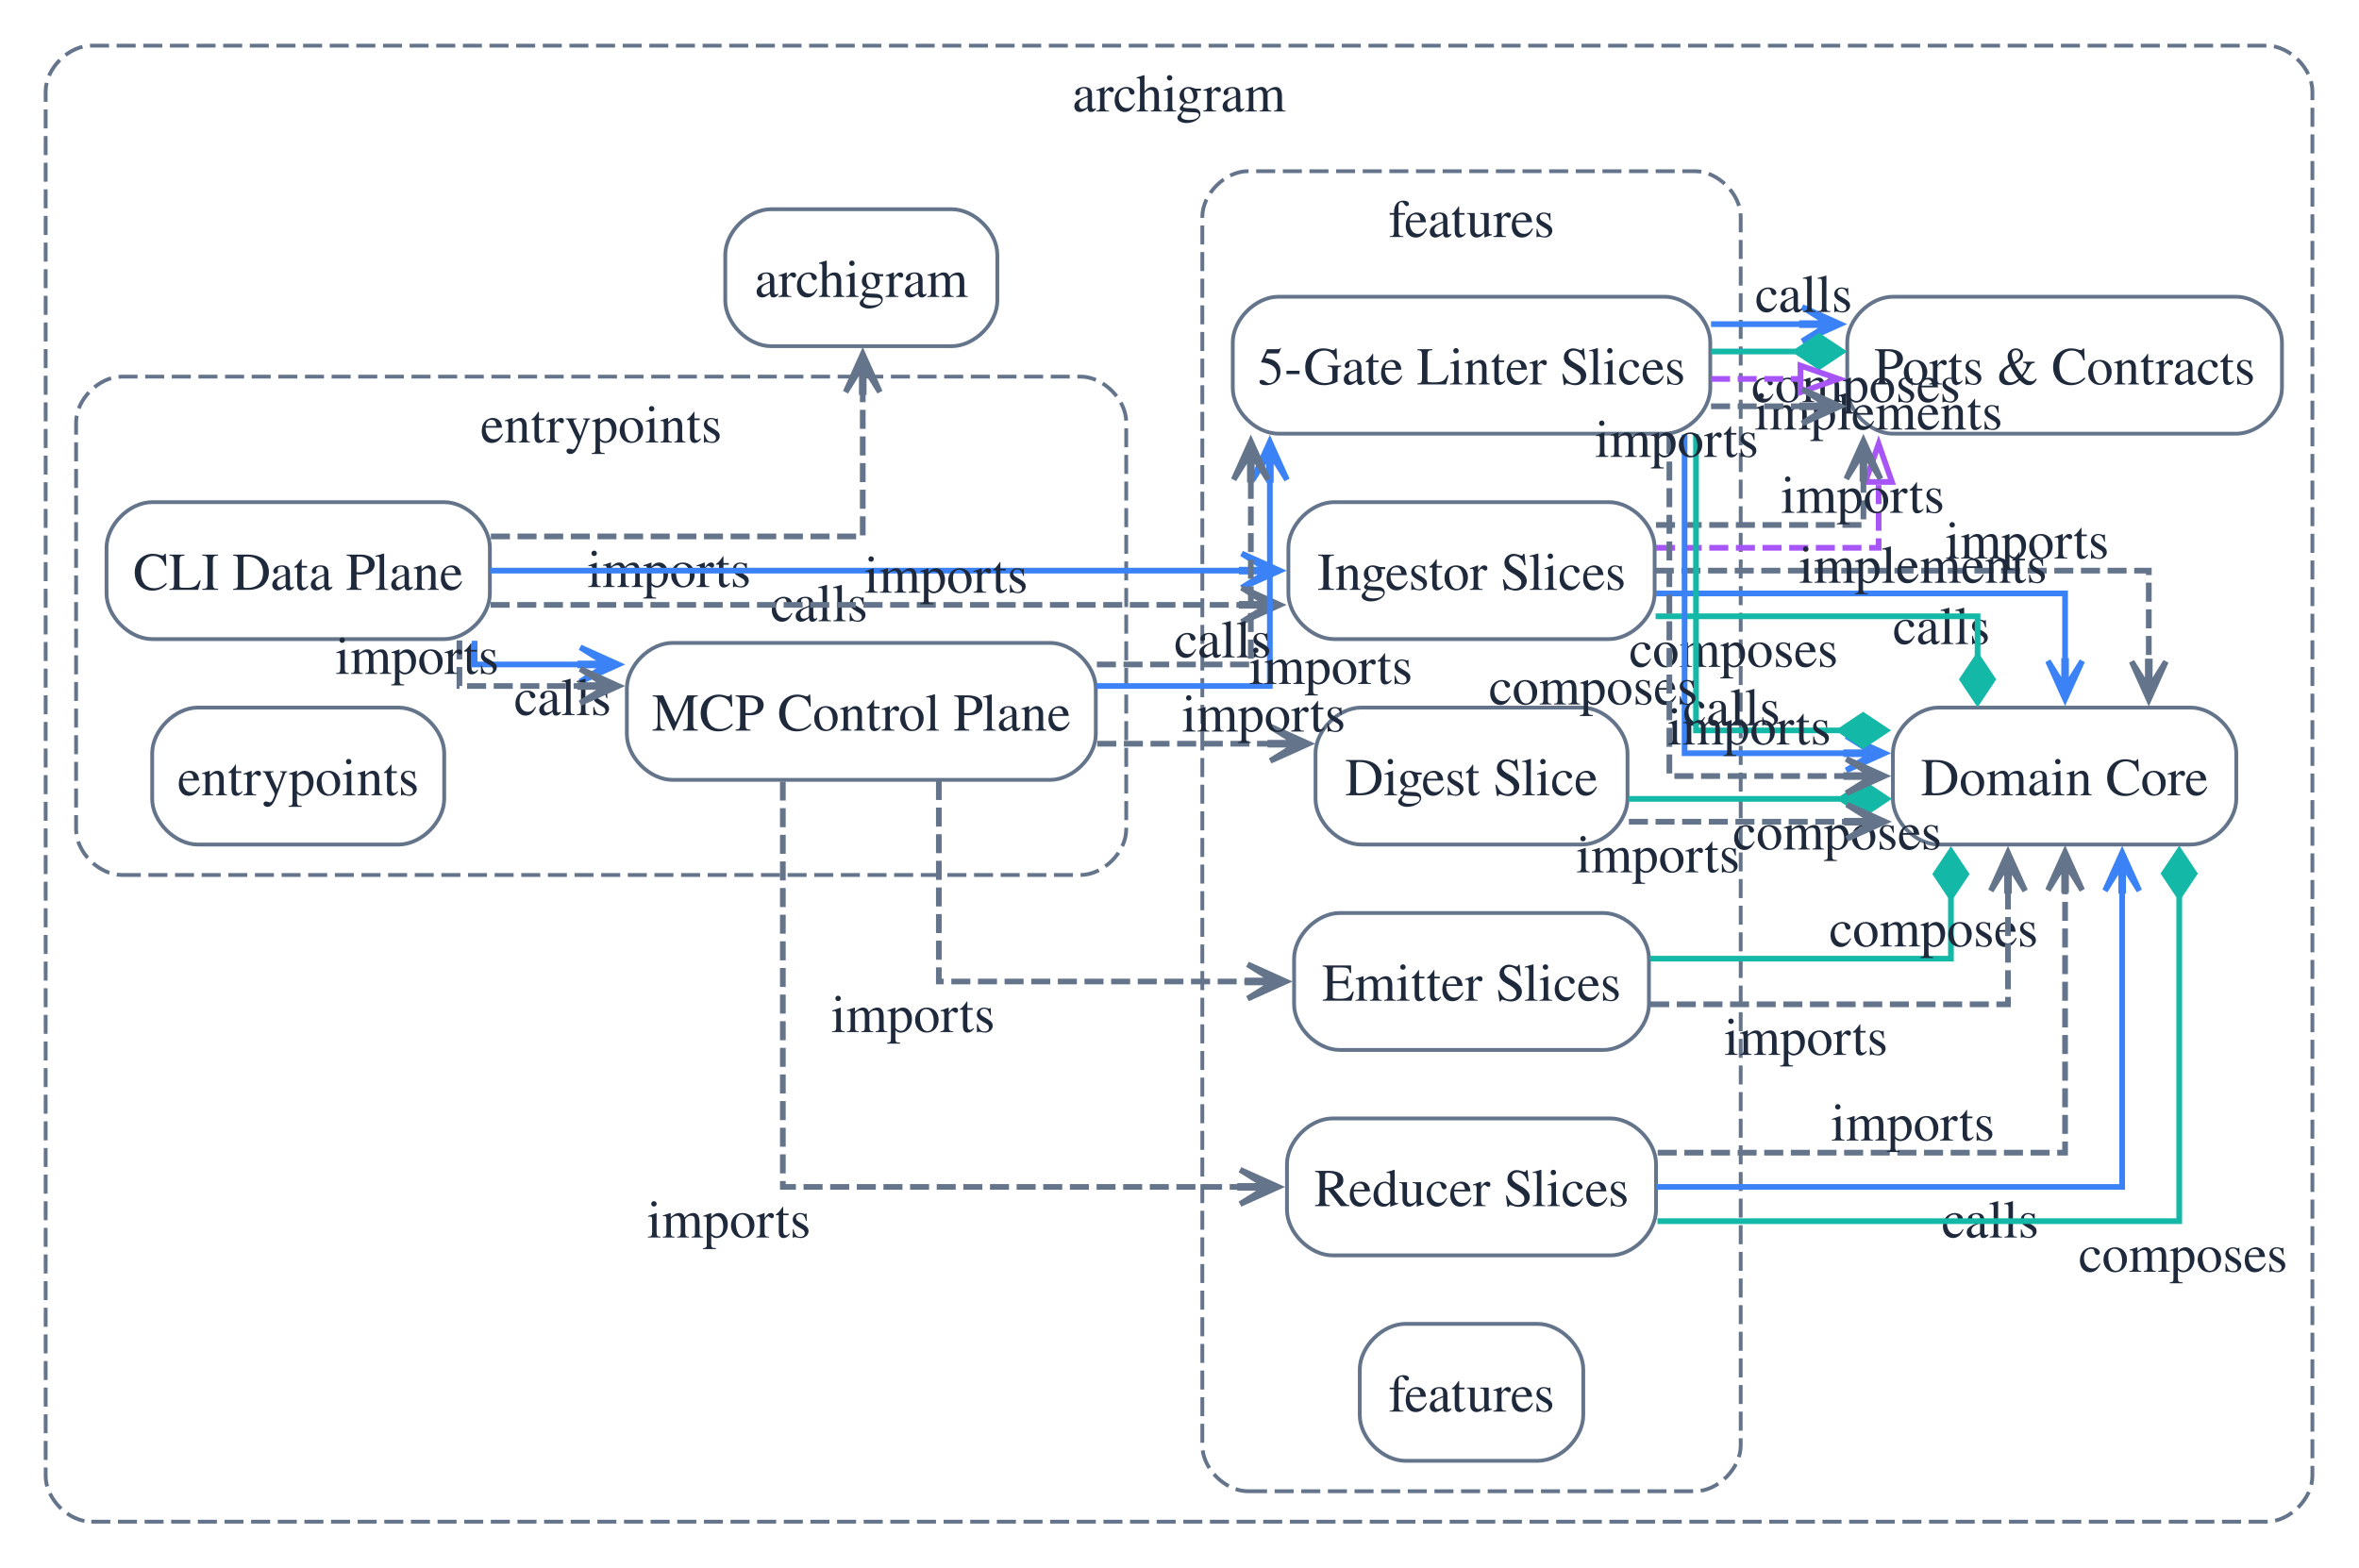
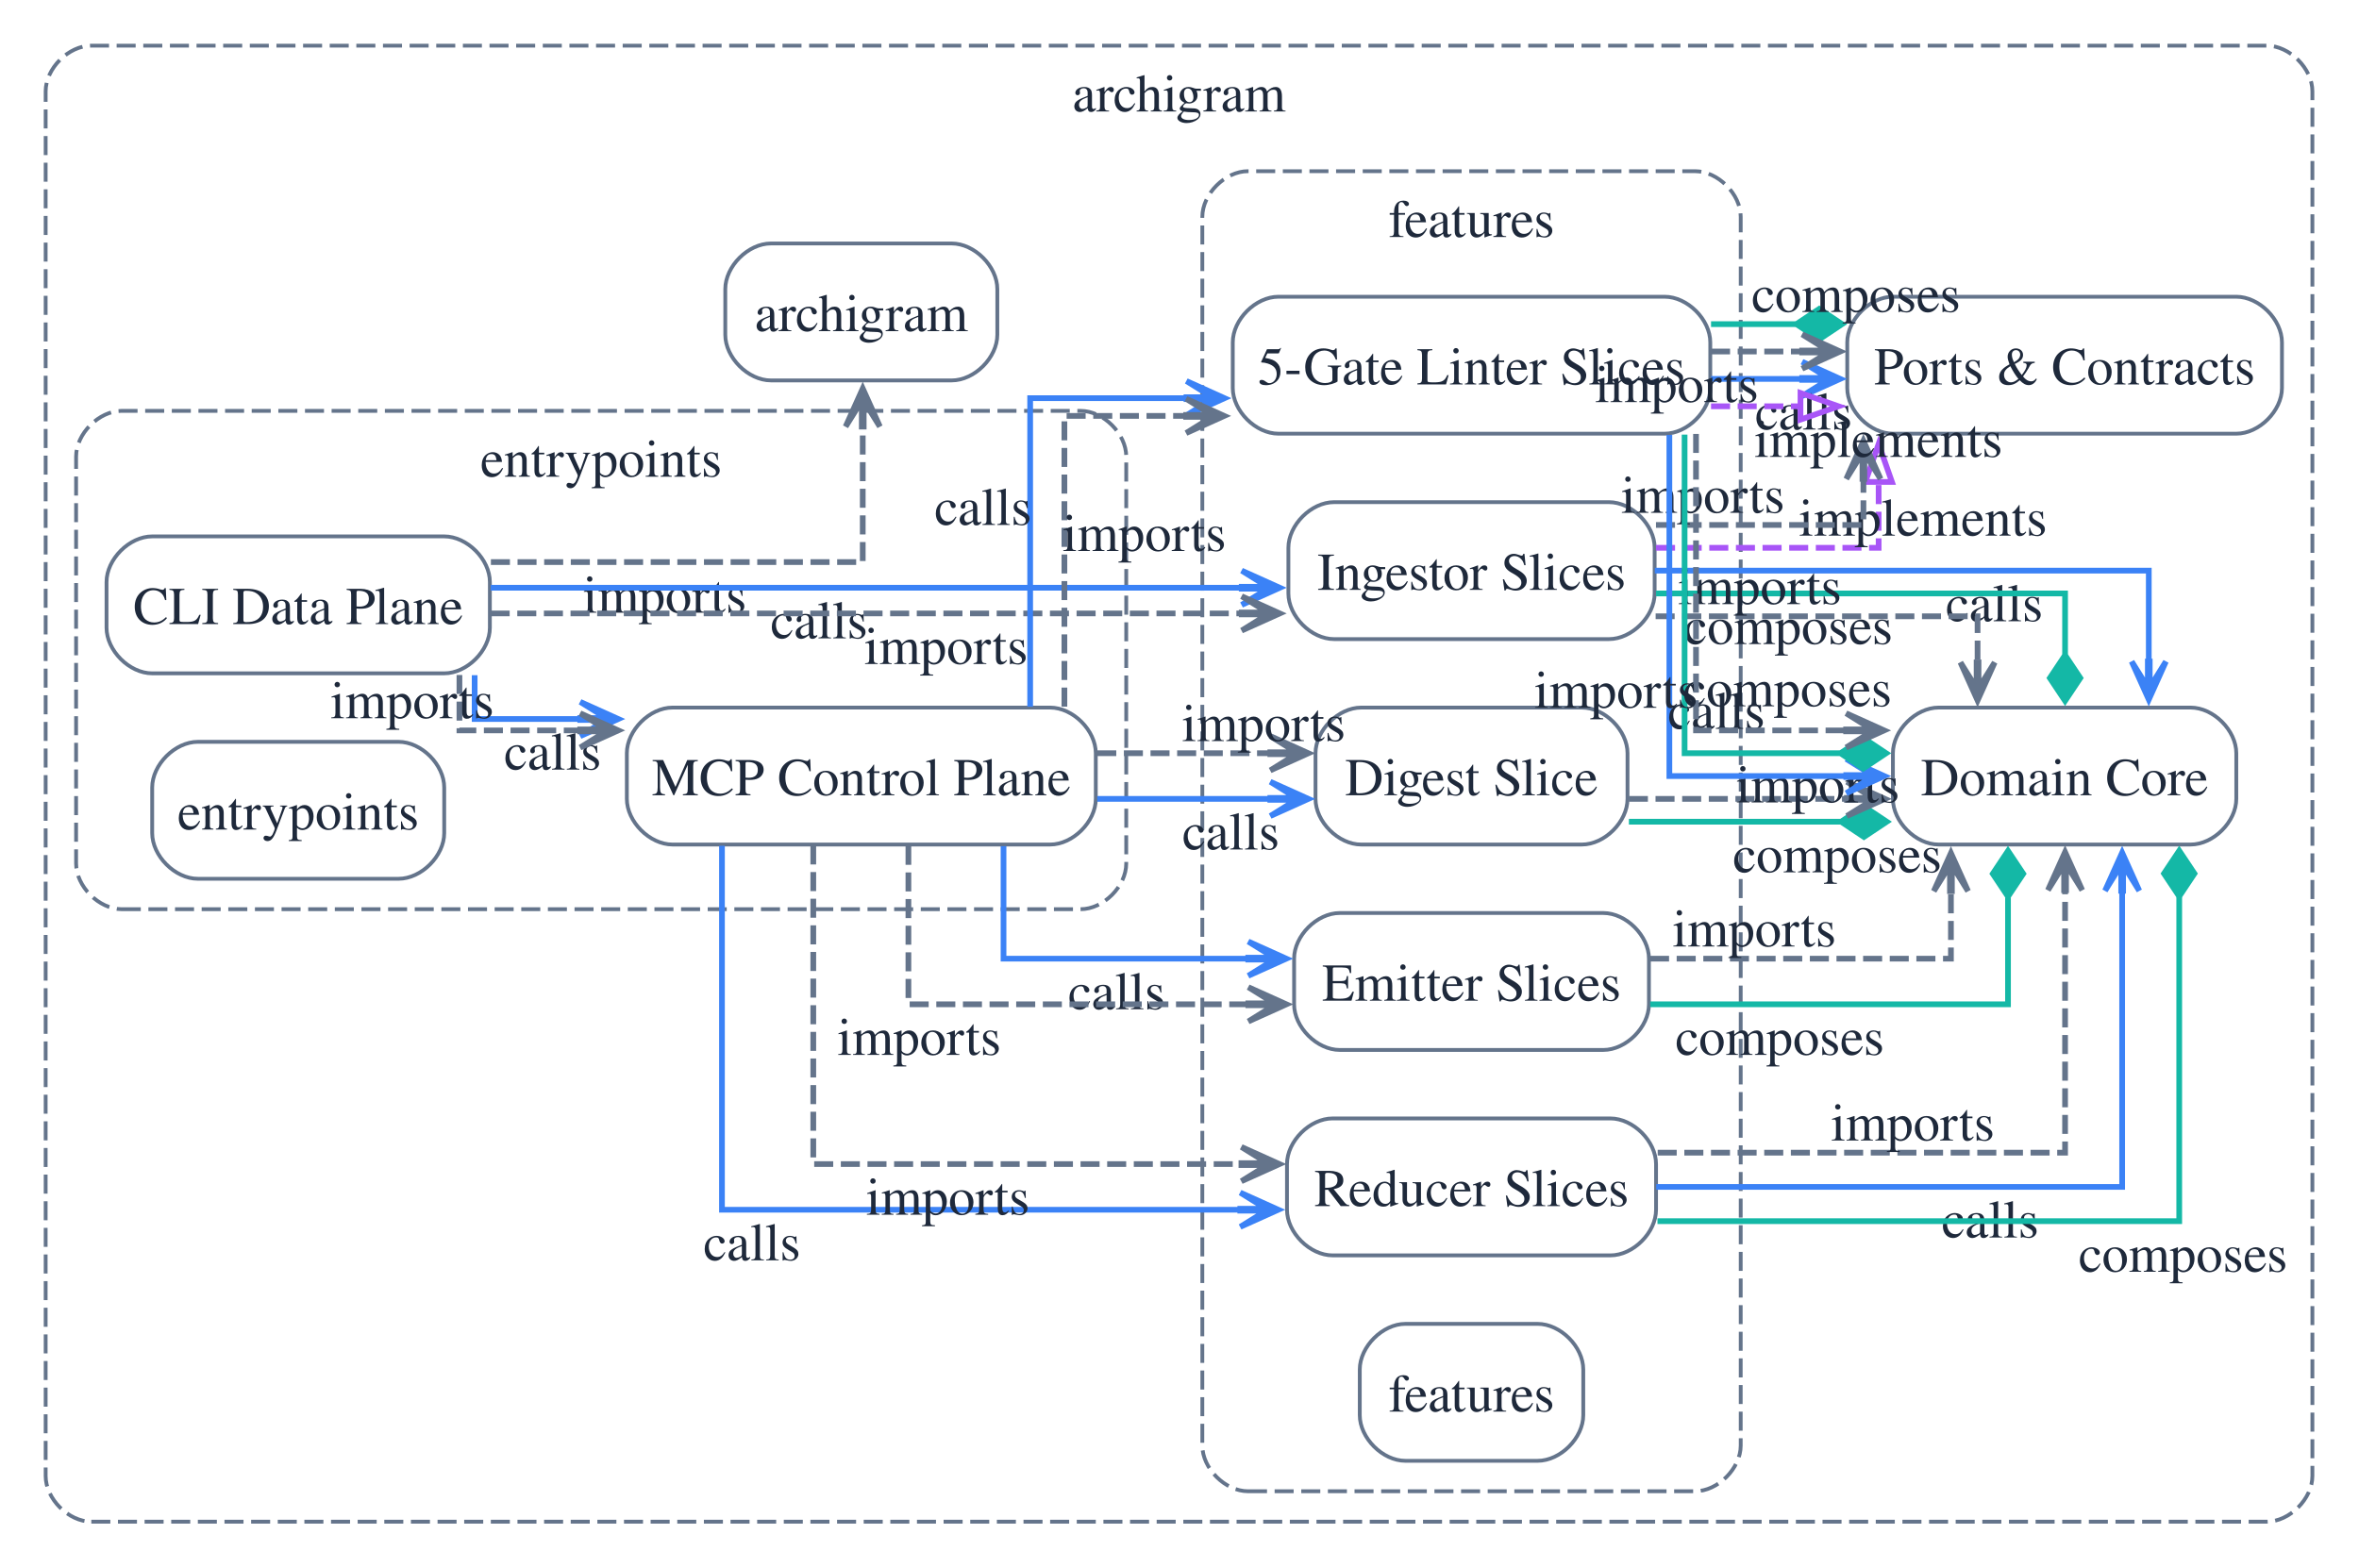
<svg xmlns="http://www.w3.org/2000/svg" width="620pt" height="412pt" viewBox="0.00 0.00 620.00 412.00">
  <g id="graph0" class="graph" transform="scale(1 1) rotate(0) translate(4 408)">
    <g id="clust1" class="cluster">
      <path fill="none" stroke="#64748b" stroke-dasharray="5,2" d="M20,-8C20,-8 591.75,-8 591.75,-8 597.75,-8 603.75,-14 603.75,-20 603.75,-20 603.75,-384 603.75,-384 603.75,-390 597.75,-396 591.75,-396 591.75,-396 20,-396 20,-396 14,-396 8,-390 8,-384 8,-384 8,-20 8,-20 8,-14 14,-8 20,-8" />
      <text xml:space="preserve" text-anchor="middle" x="305.88" y="-378.7" font-family="Times,serif" font-size="14.00" fill="#64748b">archigram</text>
    </g>
    <g id="clust2" class="cluster">
-       <path fill="none" stroke="#64748b" stroke-dasharray="5,2" d="M28,-178C28,-178 280,-178 280,-178 286,-178 292,-184 292,-190 292,-190 292,-297 292,-297 292,-303 286,-309 280,-309 280,-309 28,-309 28,-309 22,-309 16,-303 16,-297 16,-297 16,-190 16,-190 16,-184 22,-178 28,-178" />
-       <text xml:space="preserve" text-anchor="middle" x="154" y="-291.7" font-family="Times,serif" font-size="14.00" fill="#64748b">entrypoints</text>
+       <path fill="none" stroke="#64748b" stroke-dasharray="5,2" d="M28,-169C28,-169 280,-169 280,-169 286,-169 292,-175 292,-181 292,-181 292,-288 292,-288 292,-294 286,-300 280,-300 280,-300 28,-300 28,-300 22,-300 16,-294 16,-288 16,-288 16,-181 16,-181 16,-175 22,-169 28,-169" />
+       <text xml:space="preserve" text-anchor="middle" x="154" y="-282.7" font-family="Times,serif" font-size="14.00" fill="#64748b">entrypoints</text>
    </g>
    <g id="clust3" class="cluster">
      <path fill="none" stroke="#64748b" stroke-dasharray="5,2" d="M324,-16C324,-16 441.5,-16 441.5,-16 447.5,-16 453.5,-22 453.5,-28 453.5,-28 453.5,-351 453.5,-351 453.5,-357 447.5,-363 441.5,-363 441.5,-363 324,-363 324,-363 318,-363 312,-357 312,-351 312,-351 312,-28 312,-28 312,-22 318,-16 324,-16" />
      <text xml:space="preserve" text-anchor="middle" x="382.75" y="-345.7" font-family="Times,serif" font-size="14.00" fill="#64748b">features</text>
    </g>
    <g id="node1" class="node">
-       <path fill="none" stroke="#64748b" d="M246.12,-353C246.12,-353 198.62,-353 198.62,-353 192.62,-353 186.62,-347 186.62,-341 186.62,-341 186.62,-329 186.62,-329 186.62,-323 192.62,-317 198.62,-317 198.62,-317 246.12,-317 246.12,-317 252.12,-317 258.12,-323 258.12,-329 258.12,-329 258.12,-341 258.12,-341 258.12,-347 252.12,-353 246.12,-353" />
-       <text xml:space="preserve" text-anchor="middle" x="222.38" y="-329.95" font-family="Times,serif" font-size="14.00" fill="#64748b">archigram</text>
+       <path fill="none" stroke="#64748b" d="M246.12,-344C246.12,-344 198.62,-344 198.62,-344 192.62,-344 186.62,-338 186.62,-332 186.62,-332 186.62,-320 186.62,-320 186.62,-314 192.62,-308 198.62,-308 198.62,-308 246.12,-308 246.12,-308 252.12,-308 258.12,-314 258.12,-320 258.12,-320 258.12,-332 258.12,-332 258.12,-338 252.12,-344 246.12,-344" />
+       <text xml:space="preserve" text-anchor="middle" x="222.38" y="-320.95" font-family="Times,serif" font-size="14.00" fill="#64748b">archigram</text>
    </g>
    <g id="node2" class="node">
-       <path fill="none" stroke="#64748b" d="M100.75,-222C100.75,-222 48,-222 48,-222 42,-222 36,-216 36,-210 36,-210 36,-198 36,-198 36,-192 42,-186 48,-186 48,-186 100.75,-186 100.75,-186 106.75,-186 112.75,-192 112.75,-198 112.75,-198 112.75,-210 112.75,-210 112.75,-216 106.75,-222 100.75,-222" />
-       <text xml:space="preserve" text-anchor="middle" x="74.38" y="-198.95" font-family="Times,serif" font-size="14.00" fill="#64748b">entrypoints</text>
+       <path fill="none" stroke="#64748b" d="M100.75,-213C100.75,-213 48,-213 48,-213 42,-213 36,-207 36,-201 36,-201 36,-189 36,-189 36,-183 42,-177 48,-177 48,-177 100.75,-177 100.75,-177 106.75,-177 112.75,-183 112.75,-189 112.75,-189 112.75,-201 112.75,-201 112.75,-207 106.75,-213 100.75,-213" />
+       <text xml:space="preserve" text-anchor="middle" x="74.38" y="-189.95" font-family="Times,serif" font-size="14.00" fill="#64748b">entrypoints</text>
    </g>
    <g id="node3" class="node">
-       <path fill="none" stroke="#64748b" d="M112.75,-276C112.75,-276 36,-276 36,-276 30,-276 24,-270 24,-264 24,-264 24,-252 24,-252 24,-246 30,-240 36,-240 36,-240 112.75,-240 112.75,-240 118.75,-240 124.75,-246 124.75,-252 124.75,-252 124.75,-264 124.75,-264 124.75,-270 118.75,-276 112.75,-276" />
-       <text xml:space="preserve" text-anchor="middle" x="74.38" y="-252.95" font-family="Times,serif" font-size="14.00" fill="#64748b">CLI Data Plane</text>
+       <path fill="none" stroke="#64748b" d="M112.75,-267C112.75,-267 36,-267 36,-267 30,-267 24,-261 24,-255 24,-255 24,-243 24,-243 24,-237 30,-231 36,-231 36,-231 112.75,-231 112.75,-231 118.75,-231 124.75,-237 124.75,-243 124.75,-243 124.75,-255 124.75,-255 124.75,-261 118.75,-267 112.75,-267" />
+       <text xml:space="preserve" text-anchor="middle" x="74.38" y="-243.95" font-family="Times,serif" font-size="14.00" fill="#64748b">CLI Data Plane</text>
    </g>
    <g id="edge1" class="edge">
-       <path fill="none" stroke="#64748b" stroke-width="1.5" stroke-dasharray="5,2" d="M125.02,-267C168.01,-267 222.75,-267 222.75,-267 222.75,-267 222.75,-304.95 222.75,-304.95" />
-       <polygon fill="#64748b" stroke="#64748b" stroke-width="1.5" points="222.75,-314.95 218.25,-304.95 222.5,-311.78 222.5,-304.95 222.75,-304.95 223,-304.95 223,-311.78 227.25,-304.95 222.75,-314.95" />
-       <text xml:space="preserve" text-anchor="middle" x="171.86" y="-253.7" font-family="Times,serif" font-size="14.00" fill="#64748b">imports</text>
+       <path fill="none" stroke="#64748b" stroke-width="1.5" stroke-dasharray="5,2" d="M125.02,-260.25C168.01,-260.25 222.75,-260.25 222.75,-260.25 222.75,-260.25 222.75,-295.86 222.75,-295.86" />
+       <polygon fill="#64748b" stroke="#64748b" stroke-width="1.5" points="222.75,-305.86 218.25,-295.86 222.5,-302.68 222.5,-295.86 222.75,-295.86 223,-295.86 223,-302.68 227.25,-295.86 222.75,-305.86" />
+       <text xml:space="preserve" text-anchor="middle" x="170.69" y="-246.95" font-family="Times,serif" font-size="14.00" fill="#64748b">imports</text>
    </g>
    <g id="node4" class="node">
-       <path fill="none" stroke="#64748b" d="M272,-239C272,-239 172.75,-239 172.75,-239 166.75,-239 160.75,-233 160.75,-227 160.75,-227 160.75,-215 160.75,-215 160.75,-209 166.75,-203 172.75,-203 172.75,-203 272,-203 272,-203 278,-203 284,-209 284,-215 284,-215 284,-227 284,-227 284,-233 278,-239 272,-239" />
-       <text xml:space="preserve" text-anchor="middle" x="222.38" y="-215.95" font-family="Times,serif" font-size="14.00" fill="#64748b">MCP Control Plane</text>
+       <path fill="none" stroke="#64748b" d="M272,-222C272,-222 172.75,-222 172.75,-222 166.75,-222 160.75,-216 160.75,-210 160.75,-210 160.75,-198 160.75,-198 160.75,-192 166.75,-186 172.75,-186 172.75,-186 272,-186 272,-186 278,-186 284,-192 284,-198 284,-198 284,-210 284,-210 284,-216 278,-222 272,-222" />
+       <text xml:space="preserve" text-anchor="middle" x="222.38" y="-198.95" font-family="Times,serif" font-size="14.00" fill="#64748b">MCP Control Plane</text>
    </g>
    <g id="edge4" class="edge">
-       <path fill="none" stroke="#3b82f6" stroke-width="1.5" d="M120.75,-239.56C120.75,-235.99 120.75,-233.33 120.75,-233.33 120.75,-233.33 148.5,-233.33 148.5,-233.33" />
-       <polygon fill="#3b82f6" stroke="#3b82f6" stroke-width="1.5" points="158.5,-233.33 148.5,-237.83 155.33,-233.58 148.5,-233.58 148.5,-233.33 148.5,-233.08 155.33,-233.08 148.5,-228.83 158.5,-233.33" />
-       <text xml:space="preserve" text-anchor="middle" x="143.89" y="-220.03" font-family="Times,serif" font-size="14.00" fill="#64748b">calls</text>
+       <path fill="none" stroke="#3b82f6" stroke-width="1.5" d="M120.75,-230.51C120.75,-224.34 120.75,-219 120.75,-219 120.75,-219 148.5,-219 148.5,-219" />
+       <polygon fill="#3b82f6" stroke="#3b82f6" stroke-width="1.5" points="158.5,-219 148.5,-223.5 155.33,-219.25 148.5,-219.25 148.5,-219 148.5,-218.75 155.33,-218.75 148.5,-214.5 158.5,-219" />
+       <text xml:space="preserve" text-anchor="middle" x="141.25" y="-205.7" font-family="Times,serif" font-size="14.00" fill="#64748b">calls</text>
    </g>
    <g id="edge5" class="edge">
-       <path fill="none" stroke="#64748b" stroke-width="1.5" stroke-dasharray="5,2" d="M116.75,-239.66C116.75,-233.27 116.75,-227.67 116.75,-227.67 116.75,-227.67 148.49,-227.67 148.49,-227.67" />
-       <polygon fill="#64748b" stroke="#64748b" stroke-width="1.5" points="158.49,-227.67 148.49,-232.17 155.32,-227.92 148.49,-227.92 148.49,-227.67 148.49,-227.42 155.32,-227.42 148.49,-223.17 158.49,-227.67" />
-       <text xml:space="preserve" text-anchor="middle" x="105.63" y="-230.87" font-family="Times,serif" font-size="14.00" fill="#64748b">imports</text>
+       <path fill="none" stroke="#64748b" stroke-width="1.5" stroke-dasharray="5,2" d="M116.75,-230.57C116.75,-223.01 116.75,-216 116.75,-216 116.75,-216 148.49,-216 148.49,-216" />
+       <polygon fill="#64748b" stroke="#64748b" stroke-width="1.5" points="158.49,-216 148.49,-220.5 155.32,-216.25 148.49,-216.25 148.49,-216 148.49,-215.75 155.32,-215.75 148.49,-211.5 158.49,-216" />
+       <text xml:space="preserve" text-anchor="middle" x="104.34" y="-219.2" font-family="Times,serif" font-size="14.00" fill="#64748b">imports</text>
    </g>
    <g id="node8" class="node">
      <path fill="none" stroke="#64748b" d="M418.88,-276C418.88,-276 346.62,-276 346.62,-276 340.62,-276 334.62,-270 334.62,-264 334.62,-264 334.62,-252 334.62,-252 334.62,-246 340.62,-240 346.62,-240 346.62,-240 418.88,-240 418.88,-240 424.88,-240 430.88,-246 430.88,-252 430.88,-252 430.88,-264 430.88,-264 430.88,-270 424.88,-276 418.88,-276" />
      <text xml:space="preserve" text-anchor="middle" x="382.75" y="-252.95" font-family="Times,serif" font-size="14.00" fill="#64748b">Ingestor Slices</text>
    </g>
    <g id="edge2" class="edge">
-       <path fill="none" stroke="#3b82f6" stroke-width="1.5" d="M124.95,-258C124.95,-258 322.35,-258 322.35,-258" />
-       <polygon fill="#3b82f6" stroke="#3b82f6" stroke-width="1.5" points="332.35,-258 322.35,-262.5 329.18,-258.25 322.35,-258.25 322.35,-258 322.35,-257.75 329.18,-257.75 322.35,-253.5 332.35,-258" />
-       <text xml:space="preserve" text-anchor="middle" x="211.28" y="-244.7" font-family="Times,serif" font-size="14.00" fill="#64748b">calls</text>
+       <path fill="none" stroke="#3b82f6" stroke-width="1.5" d="M124.95,-253.5C124.95,-253.5 322.35,-253.5 322.35,-253.5" />
+       <polygon fill="#3b82f6" stroke="#3b82f6" stroke-width="1.5" points="332.35,-253.5 322.35,-258 329.18,-253.75 322.35,-253.75 322.35,-253.5 322.35,-253.25 329.18,-253.25 322.35,-249 332.35,-253.5" />
+       <text xml:space="preserve" text-anchor="middle" x="211.28" y="-240.2" font-family="Times,serif" font-size="14.00" fill="#64748b">calls</text>
    </g>
    <g id="edge3" class="edge">
-       <path fill="none" stroke="#64748b" stroke-width="1.5" stroke-dasharray="5,2" d="M124.95,-249C124.95,-249 322.35,-249 322.35,-249" />
-       <polygon fill="#64748b" stroke="#64748b" stroke-width="1.5" points="332.35,-249 322.35,-253.5 329.18,-249.25 322.35,-249.25 322.35,-249 322.35,-248.75 329.18,-248.75 322.35,-244.5 332.35,-249" />
-       <text xml:space="preserve" text-anchor="middle" x="244.65" y="-252.2" font-family="Times,serif" font-size="14.00" fill="#64748b">imports</text>
+       <path fill="none" stroke="#64748b" stroke-width="1.5" stroke-dasharray="5,2" d="M124.95,-246.75C124.95,-246.75 322.35,-246.75 322.35,-246.75" />
+       <polygon fill="#64748b" stroke="#64748b" stroke-width="1.5" points="332.35,-246.75 322.35,-251.25 329.18,-247 322.35,-247 322.35,-246.75 322.35,-246.5 329.18,-246.5 322.35,-242.25 332.35,-246.75" />
+       <text xml:space="preserve" text-anchor="middle" x="244.65" y="-233.45" font-family="Times,serif" font-size="14.00" fill="#64748b">imports</text>
    </g>
    <g id="node6" class="node">
      <path fill="none" stroke="#64748b" d="M411.75,-222C411.75,-222 353.75,-222 353.75,-222 347.75,-222 341.75,-216 341.75,-210 341.75,-210 341.75,-198 341.75,-198 341.75,-192 347.75,-186 353.75,-186 353.75,-186 411.75,-186 411.75,-186 417.75,-186 423.75,-192 423.75,-198 423.75,-198 423.75,-210 423.75,-210 423.75,-216 417.75,-222 411.75,-222" />
      <text xml:space="preserve" text-anchor="middle" x="382.75" y="-198.95" font-family="Times,serif" font-size="14.00" fill="#64748b">Digest Slice</text>
    </g>
    <g id="edge25" class="edge">
-       <path fill="none" stroke="#64748b" stroke-width="1.5" stroke-dasharray="5,2" d="M284.38,-212.5C284.38,-212.5 329.87,-212.5 329.87,-212.5" />
-       <polygon fill="#64748b" stroke="#64748b" stroke-width="1.5" points="339.87,-212.5 329.87,-217 336.7,-212.75 329.87,-212.75 329.87,-212.5 329.87,-212.25 336.7,-212.25 329.87,-208 339.87,-212.5" />
-       <text xml:space="preserve" text-anchor="middle" x="328.13" y="-215.7" font-family="Times,serif" font-size="14.00" fill="#64748b">imports</text>
+       <path fill="none" stroke="#3b82f6" stroke-width="1.5" d="M284.38,-198C284.38,-198 329.87,-198 329.87,-198" />
+       <polygon fill="#3b82f6" stroke="#3b82f6" stroke-width="1.5" points="339.87,-198 329.87,-202.5 336.7,-198.25 329.87,-198.25 329.87,-198 329.87,-197.75 336.7,-197.75 329.87,-193.5 339.87,-198" />
+       <text xml:space="preserve" text-anchor="middle" x="319.5" y="-184.7" font-family="Times,serif" font-size="14.00" fill="#64748b">calls</text>
+     </g>
+     <g id="edge26" class="edge">
+       <path fill="none" stroke="#64748b" stroke-width="1.5" stroke-dasharray="5,2" d="M284.38,-210C284.38,-210 329.87,-210 329.87,-210" />
+       <polygon fill="#64748b" stroke="#64748b" stroke-width="1.5" points="339.87,-210 329.87,-214.5 336.7,-210.25 329.87,-210.25 329.87,-210 329.87,-209.75 336.7,-209.75 329.87,-205.5 339.87,-210" />
+       <text xml:space="preserve" text-anchor="middle" x="328.13" y="-213.2" font-family="Times,serif" font-size="14.00" fill="#64748b">imports</text>
    </g>
    <g id="node7" class="node">
      <path fill="none" stroke="#64748b" d="M417.38,-168C417.38,-168 348.12,-168 348.12,-168 342.12,-168 336.12,-162 336.12,-156 336.12,-156 336.12,-144 336.12,-144 336.12,-138 342.12,-132 348.12,-132 348.12,-132 417.38,-132 417.38,-132 423.38,-132 429.38,-138 429.38,-144 429.38,-144 429.38,-156 429.38,-156 429.38,-162 423.38,-168 417.38,-168" />
      <text xml:space="preserve" text-anchor="middle" x="382.75" y="-144.95" font-family="Times,serif" font-size="14.00" fill="#64748b">Emitter Slices</text>
    </g>
-     <g id="edge26" class="edge">
-       <path fill="none" stroke="#64748b" stroke-width="1.5" stroke-dasharray="5,2" d="M242.75,-202.72C242.75,-181.68 242.75,-150 242.75,-150 242.75,-150 323.91,-150 323.91,-150" />
-       <polygon fill="#64748b" stroke="#64748b" stroke-width="1.5" points="333.91,-150 323.91,-154.5 330.74,-150.25 323.91,-150.25 323.91,-150 323.91,-149.75 330.74,-149.75 323.91,-145.5 333.91,-150" />
-       <text xml:space="preserve" text-anchor="middle" x="235.97" y="-136.7" font-family="Times,serif" font-size="14.00" fill="#64748b">imports</text>
+     <g id="edge27" class="edge">
+       <path fill="none" stroke="#3b82f6" stroke-width="1.5" d="M259.75,-185.58C259.75,-172.04 259.75,-156 259.75,-156 259.75,-156 324.07,-156 324.07,-156" />
+       <polygon fill="#3b82f6" stroke="#3b82f6" stroke-width="1.5" points="334.07,-156 324.07,-160.5 330.9,-156.25 324.07,-156.25 324.07,-156 324.07,-155.75 330.9,-155.75 324.07,-151.5 334.07,-156" />
+       <text xml:space="preserve" text-anchor="middle" x="289.5" y="-142.7" font-family="Times,serif" font-size="14.00" fill="#64748b">calls</text>
+     </g>
+     <g id="edge28" class="edge">
+       <path fill="none" stroke="#64748b" stroke-width="1.5" stroke-dasharray="5,2" d="M234.75,-185.67C234.75,-168.03 234.75,-144 234.75,-144 234.75,-144 324.09,-144 324.09,-144" />
+       <polygon fill="#64748b" stroke="#64748b" stroke-width="1.5" points="334.09,-144 324.09,-148.5 330.92,-144.25 324.09,-144.25 324.09,-144 324.09,-143.75 330.92,-143.75 324.09,-139.5 334.09,-144" />
+       <text xml:space="preserve" text-anchor="middle" x="237.59" y="-130.7" font-family="Times,serif" font-size="14.00" fill="#64748b">imports</text>
    </g>
    <g id="node9" class="node">
      <path fill="none" stroke="#64748b" d="M433.5,-330C433.5,-330 332,-330 332,-330 326,-330 320,-324 320,-318 320,-318 320,-306 320,-306 320,-300 326,-294 332,-294 332,-294 433.5,-294 433.5,-294 439.5,-294 445.5,-300 445.5,-306 445.5,-306 445.5,-318 445.5,-318 445.5,-324 439.5,-330 433.5,-330" />
      <text xml:space="preserve" text-anchor="middle" x="382.75" y="-306.95" font-family="Times,serif" font-size="14.00" fill="#64748b">5-Gate Linter Slices</text>
    </g>
-     <g id="edge27" class="edge">
-       <path fill="none" stroke="#3b82f6" stroke-width="1.5" d="M284.21,-227.67C308.08,-227.67 329.75,-227.67 329.75,-227.67 329.75,-227.67 329.75,-281.87 329.75,-281.87" />
-       <polygon fill="#3b82f6" stroke="#3b82f6" stroke-width="1.5" points="329.75,-291.87 325.25,-281.87 329.5,-288.7 329.5,-281.87 329.75,-281.87 330,-281.87 330,-288.7 334.25,-281.87 329.75,-291.87" />
-       <text xml:space="preserve" text-anchor="middle" x="317.38" y="-235.2" font-family="Times,serif" font-size="14.00" fill="#64748b">calls</text>
-     </g>
-     <g id="edge28" class="edge">
-       <path fill="none" stroke="#64748b" stroke-width="1.5" stroke-dasharray="5,2" d="M284.29,-233.33C305.85,-233.33 324.75,-233.33 324.75,-233.33 324.75,-233.33 324.75,-281.93 324.75,-281.93" />
-       <polygon fill="#64748b" stroke="#64748b" stroke-width="1.5" points="324.75,-291.93 320.25,-281.93 324.5,-288.75 324.5,-281.93 324.75,-281.93 325,-281.93 325,-288.75 329.25,-281.93 324.75,-291.93" />
-       <text xml:space="preserve" text-anchor="middle" x="345.75" y="-228.22" font-family="Times,serif" font-size="14.00" fill="#64748b">imports</text>
+     <g id="edge29" class="edge">
+       <path fill="none" stroke="#3b82f6" stroke-width="1.5" d="M266.75,-222.22C266.75,-250.9 266.75,-303.33 266.75,-303.33 266.75,-303.33 307.83,-303.33 307.83,-303.33" />
+       <polygon fill="#3b82f6" stroke="#3b82f6" stroke-width="1.5" points="317.83,-303.33 307.83,-307.83 314.66,-303.58 307.83,-303.58 307.83,-303.33 307.83,-303.08 314.66,-303.08 307.83,-298.83 317.83,-303.33" />
+       <text xml:space="preserve" text-anchor="middle" x="254.38" y="-270.02" font-family="Times,serif" font-size="14.00" fill="#64748b">calls</text>
+     </g>
+     <g id="edge30" class="edge">
+       <path fill="none" stroke="#64748b" stroke-width="1.5" stroke-dasharray="5,2" d="M275.75,-222.25C275.75,-249.76 275.75,-298.67 275.75,-298.67 275.75,-298.67 307.75,-298.67 307.75,-298.67" />
+       <polygon fill="#64748b" stroke="#64748b" stroke-width="1.5" points="317.75,-298.67 307.75,-303.17 314.58,-298.92 307.75,-298.92 307.75,-298.67 307.75,-298.42 314.58,-298.42 307.75,-294.17 317.75,-298.67" />
+       <text xml:space="preserve" text-anchor="middle" x="296.75" y="-263.16" font-family="Times,serif" font-size="14.00" fill="#64748b">imports</text>
    </g>
    <g id="node10" class="node">
      <path fill="none" stroke="#64748b" d="M419.25,-114C419.25,-114 346.25,-114 346.25,-114 340.25,-114 334.25,-108 334.25,-102 334.25,-102 334.25,-90 334.25,-90 334.25,-84 340.25,-78 346.25,-78 346.25,-78 419.25,-78 419.25,-78 425.25,-78 431.25,-84 431.25,-90 431.25,-90 431.25,-102 431.25,-102 431.25,-108 425.25,-114 419.25,-114" />
      <text xml:space="preserve" text-anchor="middle" x="382.75" y="-90.95" font-family="Times,serif" font-size="14.00" fill="#64748b">Reducer Slices</text>
    </g>
-     <g id="edge29" class="edge">
-       <path fill="none" stroke="#64748b" stroke-width="1.5" stroke-dasharray="5,2" d="M201.75,-202.56C201.75,-167.78 201.75,-96 201.75,-96 201.75,-96 321.94,-96 321.94,-96" />
-       <polygon fill="#64748b" stroke="#64748b" stroke-width="1.5" points="331.94,-96 321.94,-100.5 328.77,-96.25 321.94,-96.25 321.94,-96 321.94,-95.75 328.77,-95.75 321.94,-91.5 331.94,-96" />
-       <text xml:space="preserve" text-anchor="middle" x="187.57" y="-82.7" font-family="Times,serif" font-size="14.00" fill="#64748b">imports</text>
+     <g id="edge31" class="edge">
+       <path fill="none" stroke="#3b82f6" stroke-width="1.5" d="M185.75,-185.68C185.75,-153.46 185.75,-90 185.75,-90 185.75,-90 321.97,-90 321.97,-90" />
+       <polygon fill="#3b82f6" stroke="#3b82f6" stroke-width="1.5" points="331.97,-90 321.97,-94.5 328.8,-90.25 321.97,-90.25 321.97,-90 321.97,-89.75 328.8,-89.75 321.97,-85.5 331.97,-90" />
+       <text xml:space="preserve" text-anchor="middle" x="193.64" y="-76.7" font-family="Times,serif" font-size="14.00" fill="#64748b">calls</text>
+     </g>
+     <g id="edge32" class="edge">
+       <path fill="none" stroke="#64748b" stroke-width="1.5" stroke-dasharray="5,2" d="M209.75,-185.76C209.75,-156.43 209.75,-102 209.75,-102 209.75,-102 322.27,-102 322.27,-102" />
+       <polygon fill="#64748b" stroke="#64748b" stroke-width="1.5" points="332.27,-102 322.27,-106.5 329.1,-102.25 322.27,-102.25 322.27,-102 322.27,-101.75 329.1,-101.75 322.27,-97.5 332.27,-102" />
+       <text xml:space="preserve" text-anchor="middle" x="245.13" y="-88.7" font-family="Times,serif" font-size="14.00" fill="#64748b">imports</text>
    </g>
    <g id="node5" class="node">
      <path fill="none" stroke="#64748b" d="M400.12,-60C400.12,-60 365.38,-60 365.38,-60 359.38,-60 353.38,-54 353.38,-48 353.38,-48 353.38,-36 353.38,-36 353.38,-30 359.38,-24 365.38,-24 365.38,-24 400.12,-24 400.12,-24 406.12,-24 412.12,-30 412.12,-36 412.12,-36 412.12,-48 412.12,-48 412.12,-54 406.12,-60 400.12,-60" />
      <text xml:space="preserve" text-anchor="middle" x="382.75" y="-36.95" font-family="Times,serif" font-size="14.00" fill="#64748b">features</text>
    </g>
    <g id="node11" class="node">
      <path fill="none" stroke="#64748b" d="M571.75,-222C571.75,-222 505.5,-222 505.5,-222 499.5,-222 493.5,-216 493.5,-210 493.5,-210 493.5,-198 493.5,-198 493.5,-192 499.5,-186 505.5,-186 505.5,-186 571.75,-186 571.75,-186 577.75,-186 583.75,-192 583.75,-198 583.75,-198 583.75,-210 583.75,-210 583.75,-216 577.75,-222 571.75,-222" />
      <text xml:space="preserve" text-anchor="middle" x="538.62" y="-198.95" font-family="Times,serif" font-size="14.00" fill="#64748b">Domain Core</text>
    </g>
    <g id="edge6" class="edge">
-       <path fill="none" stroke="#14b8a6" stroke-width="1.5" d="M424.11,-198C424.11,-198 479.65,-198 479.65,-198" />
-       <polygon fill="#14b8a6" stroke="#14b8a6" stroke-width="1.5" points="479.88,-198 485.88,-194 491.88,-198 485.88,-202 479.88,-198" />
-       <text xml:space="preserve" text-anchor="middle" x="478.88" y="-184.7" font-family="Times,serif" font-size="14.00" fill="#64748b">composes</text>
+       <path fill="none" stroke="#14b8a6" stroke-width="1.5" d="M424.11,-192C424.11,-192 479.65,-192 479.65,-192" />
+       <polygon fill="#14b8a6" stroke="#14b8a6" stroke-width="1.5" points="479.88,-192 485.88,-188 491.88,-192 485.88,-196 479.88,-192" />
+       <text xml:space="preserve" text-anchor="middle" x="478.88" y="-178.7" font-family="Times,serif" font-size="14.00" fill="#64748b">composes</text>
    </g>
    <g id="edge7" class="edge">
-       <path fill="none" stroke="#64748b" stroke-width="1.5" stroke-dasharray="5,2" d="M424.11,-192C424.11,-192 481.4,-192 481.4,-192" />
-       <polygon fill="#64748b" stroke="#64748b" stroke-width="1.5" points="491.4,-192 481.4,-196.5 488.23,-192.25 481.4,-192.25 481.4,-192 481.4,-191.75 488.23,-191.75 481.4,-187.5 491.4,-192" />
-       <text xml:space="preserve" text-anchor="middle" x="431.76" y="-178.7" font-family="Times,serif" font-size="14.00" fill="#64748b">imports</text>
+       <path fill="none" stroke="#64748b" stroke-width="1.5" stroke-dasharray="5,2" d="M424.11,-198C424.11,-198 481.4,-198 481.4,-198" />
+       <polygon fill="#64748b" stroke="#64748b" stroke-width="1.5" points="491.4,-198 481.4,-202.5 488.23,-198.25 481.4,-198.25 481.4,-198 481.4,-197.75 488.23,-197.75 481.4,-193.5 491.4,-198" />
+       <text xml:space="preserve" text-anchor="middle" x="473.76" y="-197.07" font-family="Times,serif" font-size="14.00" fill="#64748b">imports</text>
    </g>
    <g id="edge8" class="edge">
-       <path fill="none" stroke="#14b8a6" stroke-width="1.5" d="M429.67,-156C465.49,-156 508.75,-156 508.75,-156 508.75,-156 508.75,-172 508.75,-172" />
-       <polygon fill="#14b8a6" stroke="#14b8a6" stroke-width="1.5" points="508.75,-172.23 512.75,-178.23 508.75,-184.23 504.75,-178.23 508.75,-172.23" />
-       <text xml:space="preserve" text-anchor="middle" x="504.21" y="-159.2" font-family="Times,serif" font-size="14.00" fill="#64748b">composes</text>
+       <path fill="none" stroke="#14b8a6" stroke-width="1.5" d="M429.7,-144C470.72,-144 523.75,-144 523.75,-144 523.75,-144 523.75,-172.09 523.75,-172.09" />
+       <polygon fill="#14b8a6" stroke="#14b8a6" stroke-width="1.5" points="523.75,-172.32 527.75,-178.32 523.75,-184.32 519.75,-178.32 523.75,-172.32" />
+       <text xml:space="preserve" text-anchor="middle" x="463.77" y="-130.7" font-family="Times,serif" font-size="14.00" fill="#64748b">composes</text>
    </g>
    <g id="edge9" class="edge">
-       <path fill="none" stroke="#64748b" stroke-width="1.5" stroke-dasharray="5,2" d="M429.7,-144C470.72,-144 523.75,-144 523.75,-144 523.75,-144 523.75,-173.84 523.75,-173.84" />
-       <polygon fill="#64748b" stroke="#64748b" stroke-width="1.5" points="523.75,-183.84 519.25,-173.84 523.5,-180.67 523.5,-173.84 523.75,-173.84 524,-173.84 524,-180.67 528.25,-173.84 523.75,-183.84" />
-       <text xml:space="preserve" text-anchor="middle" x="470.65" y="-130.7" font-family="Times,serif" font-size="14.00" fill="#64748b">imports</text>
+       <path fill="none" stroke="#64748b" stroke-width="1.5" stroke-dasharray="5,2" d="M429.67,-156C465.49,-156 508.75,-156 508.75,-156 508.75,-156 508.75,-173.75 508.75,-173.75" />
+       <polygon fill="#64748b" stroke="#64748b" stroke-width="1.5" points="508.75,-183.75 504.25,-173.75 508.5,-180.58 508.5,-173.75 508.75,-173.75 509,-173.75 509,-180.58 513.25,-173.75 508.75,-183.75" />
+       <text xml:space="preserve" text-anchor="middle" x="457.08" y="-159.2" font-family="Times,serif" font-size="14.00" fill="#64748b">imports</text>
    </g>
    <g id="edge10" class="edge">
-       <path fill="none" stroke="#3b82f6" stroke-width="1.5" d="M431.25,-252C477.05,-252 538.75,-252 538.75,-252 538.75,-252 538.75,-234.25 538.75,-234.25" />
-       <polygon fill="#3b82f6" stroke="#3b82f6" stroke-width="1.5" points="538.75,-224.25 543.25,-234.25 539,-227.42 539,-234.25 538.75,-234.25 538.5,-234.25 538.5,-227.42 534.25,-234.25 538.75,-224.25" />
-       <text xml:space="preserve" text-anchor="middle" x="506.25" y="-238.7" font-family="Times,serif" font-size="14.00" fill="#64748b">calls</text>
+       <path fill="none" stroke="#3b82f6" stroke-width="1.5" d="M430.92,-258C483.63,-258 560.75,-258 560.75,-258 560.75,-258 560.75,-234.11 560.75,-234.11" />
+       <polygon fill="#3b82f6" stroke="#3b82f6" stroke-width="1.5" points="560.75,-224.11 565.25,-234.11 561,-227.28 561,-234.11 560.75,-234.11 560.5,-234.11 560.5,-227.28 556.25,-234.11 560.75,-224.11" />
+       <text xml:space="preserve" text-anchor="middle" x="520.15" y="-244.7" font-family="Times,serif" font-size="14.00" fill="#64748b">calls</text>
    </g>
    <g id="edge11" class="edge">
-       <path fill="none" stroke="#14b8a6" stroke-width="1.5" d="M431.14,-246C469.17,-246 515.75,-246 515.75,-246 515.75,-246 515.75,-235.63 515.75,-235.63" />
-       <polygon fill="#14b8a6" stroke="#14b8a6" stroke-width="1.5" points="515.75,-235.41 511.75,-229.41 515.75,-223.41 519.75,-229.41 515.75,-235.41" />
-       <text xml:space="preserve" text-anchor="middle" x="451.63" y="-232.7" font-family="Times,serif" font-size="14.00" fill="#64748b">composes</text>
+       <path fill="none" stroke="#14b8a6" stroke-width="1.5" d="M431.25,-252C477.05,-252 538.75,-252 538.75,-252 538.75,-252 538.75,-236 538.75,-236" />
+       <polygon fill="#14b8a6" stroke="#14b8a6" stroke-width="1.5" points="538.75,-235.77 534.75,-229.77 538.75,-223.77 542.75,-229.77 538.75,-235.77" />
+       <text xml:space="preserve" text-anchor="middle" x="466" y="-238.7" font-family="Times,serif" font-size="14.00" fill="#64748b">composes</text>
    </g>
    <g id="edge12" class="edge">
-       <path fill="none" stroke="#64748b" stroke-width="1.5" stroke-dasharray="5,2" d="M430.92,-258C483.63,-258 560.75,-258 560.75,-258 560.75,-258 560.75,-234.11 560.75,-234.11" />
-       <polygon fill="#64748b" stroke="#64748b" stroke-width="1.5" points="560.75,-224.11 565.25,-234.11 561,-227.28 561,-234.11 560.75,-234.11 560.5,-234.11 560.5,-227.28 556.25,-234.11 560.75,-224.11" />
-       <text xml:space="preserve" text-anchor="middle" x="528.78" y="-261.2" font-family="Times,serif" font-size="14.00" fill="#64748b">imports</text>
+       <path fill="none" stroke="#64748b" stroke-width="1.5" stroke-dasharray="5,2" d="M431.14,-246C469.17,-246 515.75,-246 515.75,-246 515.75,-246 515.75,-233.88 515.75,-233.88" />
+       <polygon fill="#64748b" stroke="#64748b" stroke-width="1.5" points="515.75,-223.88 520.25,-233.88 516,-227.06 516,-233.88 515.75,-233.88 515.5,-233.88 515.5,-227.06 511.25,-233.88 515.75,-223.88" />
+       <text xml:space="preserve" text-anchor="middle" x="458.5" y="-249.2" font-family="Times,serif" font-size="14.00" fill="#64748b">imports</text>
    </g>
    <g id="node12" class="node">
      <path fill="none" stroke="#64748b" d="M583.75,-330C583.75,-330 493.5,-330 493.5,-330 487.5,-330 481.5,-324 481.5,-318 481.5,-318 481.5,-306 481.5,-306 481.5,-300 487.5,-294 493.5,-294 493.5,-294 583.75,-294 583.75,-294 589.75,-294 595.75,-300 595.75,-306 595.75,-306 595.75,-318 595.75,-318 595.75,-324 589.75,-330 583.75,-330" />
      <text xml:space="preserve" text-anchor="middle" x="538.62" y="-306.95" font-family="Times,serif" font-size="14.00" fill="#64748b">Ports &amp; Contracts</text>
    </g>
    <g id="edge13" class="edge">
      <path fill="none" stroke="#a855f7" stroke-width="1.5" stroke-dasharray="5,2" d="M431.24,-264C459.55,-264 489.75,-264 489.75,-264 489.75,-264 489.75,-281.31 489.75,-281.31" />
      <polygon fill="none" stroke="#a855f7" stroke-width="1.5" points="486.25,-281.31 489.75,-291.31 493.25,-281.31 486.25,-281.31" />
-       <text xml:space="preserve" text-anchor="middle" x="501.4" y="-254.82" font-family="Times,serif" font-size="14.00" fill="#64748b">implements</text>
+       <text xml:space="preserve" text-anchor="middle" x="501.4" y="-267.2" font-family="Times,serif" font-size="14.00" fill="#64748b">implements</text>
    </g>
    <g id="edge14" class="edge">
      <path fill="none" stroke="#64748b" stroke-width="1.5" stroke-dasharray="5,2" d="M431.23,-270C457.95,-270 485.75,-270 485.75,-270 485.75,-270 485.75,-282.12 485.75,-282.12" />
      <polygon fill="#64748b" stroke="#64748b" stroke-width="1.5" points="485.75,-292.12 481.25,-282.12 485.5,-288.94 485.5,-282.12 485.75,-282.12 486,-282.12 486,-288.94 490.25,-282.12 485.75,-292.12" />
-       <text xml:space="preserve" text-anchor="middle" x="485.55" y="-273.2" font-family="Times,serif" font-size="14.00" fill="#64748b">imports</text>
+       <text xml:space="preserve" text-anchor="middle" x="443.55" y="-273.2" font-family="Times,serif" font-size="14.00" fill="#64748b">imports</text>
    </g>
    <g id="edge15" class="edge">
-       <path fill="none" stroke="#3b82f6" stroke-width="1.5" d="M438.75,-293.76C438.75,-264.43 438.75,-210 438.75,-210 438.75,-210 481.24,-210 481.24,-210" />
-       <polygon fill="#3b82f6" stroke="#3b82f6" stroke-width="1.5" points="491.24,-210 481.24,-214.5 488.07,-210.25 481.24,-210.25 481.24,-210 481.24,-209.75 488.07,-209.75 481.24,-205.5 491.24,-210" />
-       <text xml:space="preserve" text-anchor="middle" x="451.12" y="-217.34" font-family="Times,serif" font-size="14.00" fill="#64748b">calls</text>
+       <path fill="none" stroke="#3b82f6" stroke-width="1.5" d="M434.75,-293.68C434.75,-262.87 434.75,-204 434.75,-204 434.75,-204 481.24,-204 481.24,-204" />
+       <polygon fill="#3b82f6" stroke="#3b82f6" stroke-width="1.5" points="491.24,-204 481.24,-208.5 488.06,-204.25 481.24,-204.25 481.24,-204 481.24,-203.75 488.06,-203.75 481.24,-199.5 491.24,-204" />
+       <text xml:space="preserve" text-anchor="middle" x="447.12" y="-216.42" font-family="Times,serif" font-size="14.00" fill="#64748b">calls</text>
    </g>
    <g id="edge16" class="edge">
-       <path fill="none" stroke="#14b8a6" stroke-width="1.5" d="M441.75,-293.94C441.75,-266.13 441.75,-216 441.75,-216 441.75,-216 479.45,-216 479.45,-216" />
-       <polygon fill="#14b8a6" stroke="#14b8a6" stroke-width="1.5" points="479.67,-216 485.67,-212 491.67,-216 485.67,-220 479.67,-216" />
-       <text xml:space="preserve" text-anchor="middle" x="414.75" y="-222.82" font-family="Times,serif" font-size="14.00" fill="#64748b">composes</text>
+       <path fill="none" stroke="#14b8a6" stroke-width="1.5" d="M438.75,-293.76C438.75,-264.43 438.75,-210 438.75,-210 438.75,-210 479.49,-210 479.49,-210" />
+       <polygon fill="#14b8a6" stroke="#14b8a6" stroke-width="1.5" points="479.72,-210 485.72,-206 491.72,-210 485.72,-214 479.72,-210" />
+       <text xml:space="preserve" text-anchor="middle" x="465.75" y="-222.34" font-family="Times,serif" font-size="14.00" fill="#64748b">composes</text>
    </g>
    <g id="edge17" class="edge">
-       <path fill="none" stroke="#64748b" stroke-width="1.5" stroke-dasharray="5,2" d="M434.75,-293.68C434.75,-262.87 434.75,-204 434.75,-204 434.75,-204 481.24,-204 481.24,-204" />
-       <polygon fill="#64748b" stroke="#64748b" stroke-width="1.5" points="491.24,-204 481.24,-208.5 488.06,-204.25 481.24,-204.25 481.24,-204 481.24,-203.75 488.06,-203.75 481.24,-199.5 491.24,-204" />
-       <text xml:space="preserve" text-anchor="middle" x="455.75" y="-212.3" font-family="Times,serif" font-size="14.00" fill="#64748b">imports</text>
+       <path fill="none" stroke="#64748b" stroke-width="1.5" stroke-dasharray="5,2" d="M441.75,-293.94C441.75,-266.13 441.75,-216 441.75,-216 441.75,-216 481.2,-216 481.2,-216" />
+       <polygon fill="#64748b" stroke="#64748b" stroke-width="1.5" points="491.2,-216 481.2,-220.5 488.02,-216.25 481.2,-216.25 481.2,-216 481.2,-215.75 488.02,-215.75 481.2,-211.5 491.2,-216" />
+       <text xml:space="preserve" text-anchor="middle" x="420.75" y="-221.95" font-family="Times,serif" font-size="14.00" fill="#64748b">imports</text>
    </g>
    <g id="edge18" class="edge">
-       <path fill="none" stroke="#3b82f6" stroke-width="1.5" d="M445.7,-322.8C445.7,-322.8 469.65,-322.8 469.65,-322.8" />
-       <polygon fill="#3b82f6" stroke="#3b82f6" stroke-width="1.5" points="479.65,-322.8 469.65,-327.3 476.48,-323.05 469.65,-323.05 469.65,-322.8 469.65,-322.55 476.48,-322.55 469.65,-318.3 479.65,-322.8" />
-       <text xml:space="preserve" text-anchor="middle" x="470.05" y="-326" font-family="Times,serif" font-size="14.00" fill="#64748b">calls</text>
+       <path fill="none" stroke="#3b82f6" stroke-width="1.5" d="M445.7,-308.4C445.7,-308.4 469.65,-308.4 469.65,-308.4" />
+       <polygon fill="#3b82f6" stroke="#3b82f6" stroke-width="1.5" points="479.65,-308.4 469.65,-312.9 476.48,-308.65 469.65,-308.65 469.65,-308.4 469.65,-308.15 476.48,-308.15 469.65,-303.9 479.65,-308.4" />
+       <text xml:space="preserve" text-anchor="middle" x="470.05" y="-295.1" font-family="Times,serif" font-size="14.00" fill="#64748b">calls</text>
    </g>
    <g id="edge19" class="edge">
-       <path fill="none" stroke="#14b8a6" stroke-width="1.5" d="M445.7,-315.6C445.7,-315.6 467.9,-315.6 467.9,-315.6" />
-       <polygon fill="#14b8a6" stroke="#14b8a6" stroke-width="1.5" points="468.13,-315.6 474.13,-311.6 480.13,-315.6 474.13,-319.6 468.13,-315.6" />
-       <text xml:space="preserve" text-anchor="middle" x="483.8" y="-302.3" font-family="Times,serif" font-size="14.00" fill="#64748b">composes</text>
+       <path fill="none" stroke="#14b8a6" stroke-width="1.5" d="M445.7,-322.8C445.7,-322.8 467.9,-322.8 467.9,-322.8" />
+       <polygon fill="#14b8a6" stroke="#14b8a6" stroke-width="1.5" points="468.13,-322.8 474.13,-318.8 480.13,-322.8 474.13,-326.8 468.13,-322.8" />
+       <text xml:space="preserve" text-anchor="middle" x="483.8" y="-326" font-family="Times,serif" font-size="14.00" fill="#64748b">composes</text>
    </g>
    <g id="edge20" class="edge">
-       <path fill="none" stroke="#a855f7" stroke-width="1.5" stroke-dasharray="5,2" d="M445.7,-308.4C445.7,-308.4 469.21,-308.4 469.21,-308.4" />
-       <polygon fill="none" stroke="#a855f7" stroke-width="1.5" points="469.21,-311.9 479.21,-308.4 469.21,-304.9 469.21,-311.9" />
-       <text xml:space="preserve" text-anchor="middle" x="489.7" y="-295.1" font-family="Times,serif" font-size="14.00" fill="#64748b">implements</text>
+       <path fill="none" stroke="#a855f7" stroke-width="1.5" stroke-dasharray="5,2" d="M445.7,-301.2C445.7,-301.2 469.21,-301.2 469.21,-301.2" />
+       <polygon fill="none" stroke="#a855f7" stroke-width="1.5" points="469.21,-304.7 479.21,-301.2 469.21,-297.7 469.21,-304.7" />
+       <text xml:space="preserve" text-anchor="middle" x="489.7" y="-287.9" font-family="Times,serif" font-size="14.00" fill="#64748b">implements</text>
    </g>
    <g id="edge21" class="edge">
-       <path fill="none" stroke="#64748b" stroke-width="1.5" stroke-dasharray="5,2" d="M445.7,-301.2C445.7,-301.2 469.65,-301.2 469.65,-301.2" />
-       <polygon fill="#64748b" stroke="#64748b" stroke-width="1.5" points="479.65,-301.2 469.65,-305.7 476.48,-301.45 469.65,-301.45 469.65,-301.2 469.65,-300.95 476.48,-300.95 469.65,-296.7 479.65,-301.2" />
-       <text xml:space="preserve" text-anchor="middle" x="436.68" y="-287.9" font-family="Times,serif" font-size="14.00" fill="#64748b">imports</text>
+       <path fill="none" stroke="#64748b" stroke-width="1.5" stroke-dasharray="5,2" d="M445.7,-315.6C445.7,-315.6 469.65,-315.6 469.65,-315.6" />
+       <polygon fill="#64748b" stroke="#64748b" stroke-width="1.5" points="479.65,-315.6 469.65,-320.1 476.48,-315.85 469.65,-315.85 469.65,-315.6 469.65,-315.35 476.48,-315.35 469.65,-311.1 479.65,-315.6" />
+       <text xml:space="preserve" text-anchor="middle" x="436.68" y="-302.3" font-family="Times,serif" font-size="14.00" fill="#64748b">imports</text>
    </g>
    <g id="edge22" class="edge">
      <path fill="none" stroke="#3b82f6" stroke-width="1.5" d="M431.29,-96C481.85,-96 553.75,-96 553.75,-96 553.75,-96 553.75,-173.85 553.75,-173.85" />
      <polygon fill="#3b82f6" stroke="#3b82f6" stroke-width="1.5" points="553.75,-183.85 549.25,-173.85 553.5,-180.68 553.5,-173.85 553.75,-173.85 554,-173.85 554,-180.68 558.25,-173.85 553.75,-183.85" />
      <text xml:space="preserve" text-anchor="middle" x="519.07" y="-82.7" font-family="Times,serif" font-size="14.00" fill="#64748b">calls</text>
    </g>
    <g id="edge23" class="edge">
      <path fill="none" stroke="#14b8a6" stroke-width="1.5" d="M431.62,-87C486.73,-87 568.75,-87 568.75,-87 568.75,-87 568.75,-172.14 568.75,-172.14" />
      <polygon fill="#14b8a6" stroke="#14b8a6" stroke-width="1.5" points="568.75,-172.37 572.75,-178.37 568.75,-184.37 564.75,-178.37 568.75,-172.37" />
      <text xml:space="preserve" text-anchor="middle" x="569.75" y="-73.7" font-family="Times,serif" font-size="14.00" fill="#64748b">composes</text>
    </g>
    <g id="edge24" class="edge">
      <path fill="none" stroke="#64748b" stroke-width="1.5" stroke-dasharray="5,2" d="M431.68,-105C477.43,-105 538.75,-105 538.75,-105 538.75,-105 538.75,-174.01 538.75,-174.01" />
      <polygon fill="#64748b" stroke="#64748b" stroke-width="1.5" points="538.75,-184.01 534.25,-174.01 538.5,-180.84 538.5,-174.01 538.75,-174.01 539,-174.01 539,-180.84 543.25,-174.01 538.75,-184.01" />
      <text xml:space="preserve" text-anchor="middle" x="498.72" y="-108.2" font-family="Times,serif" font-size="14.00" fill="#64748b">imports</text>
    </g>
  </g>
  <style type="text/css">
text{fill:#1e293b;}
@media (prefers-color-scheme:dark){text{fill:#e2e8f0;}}
</style>
</svg>
